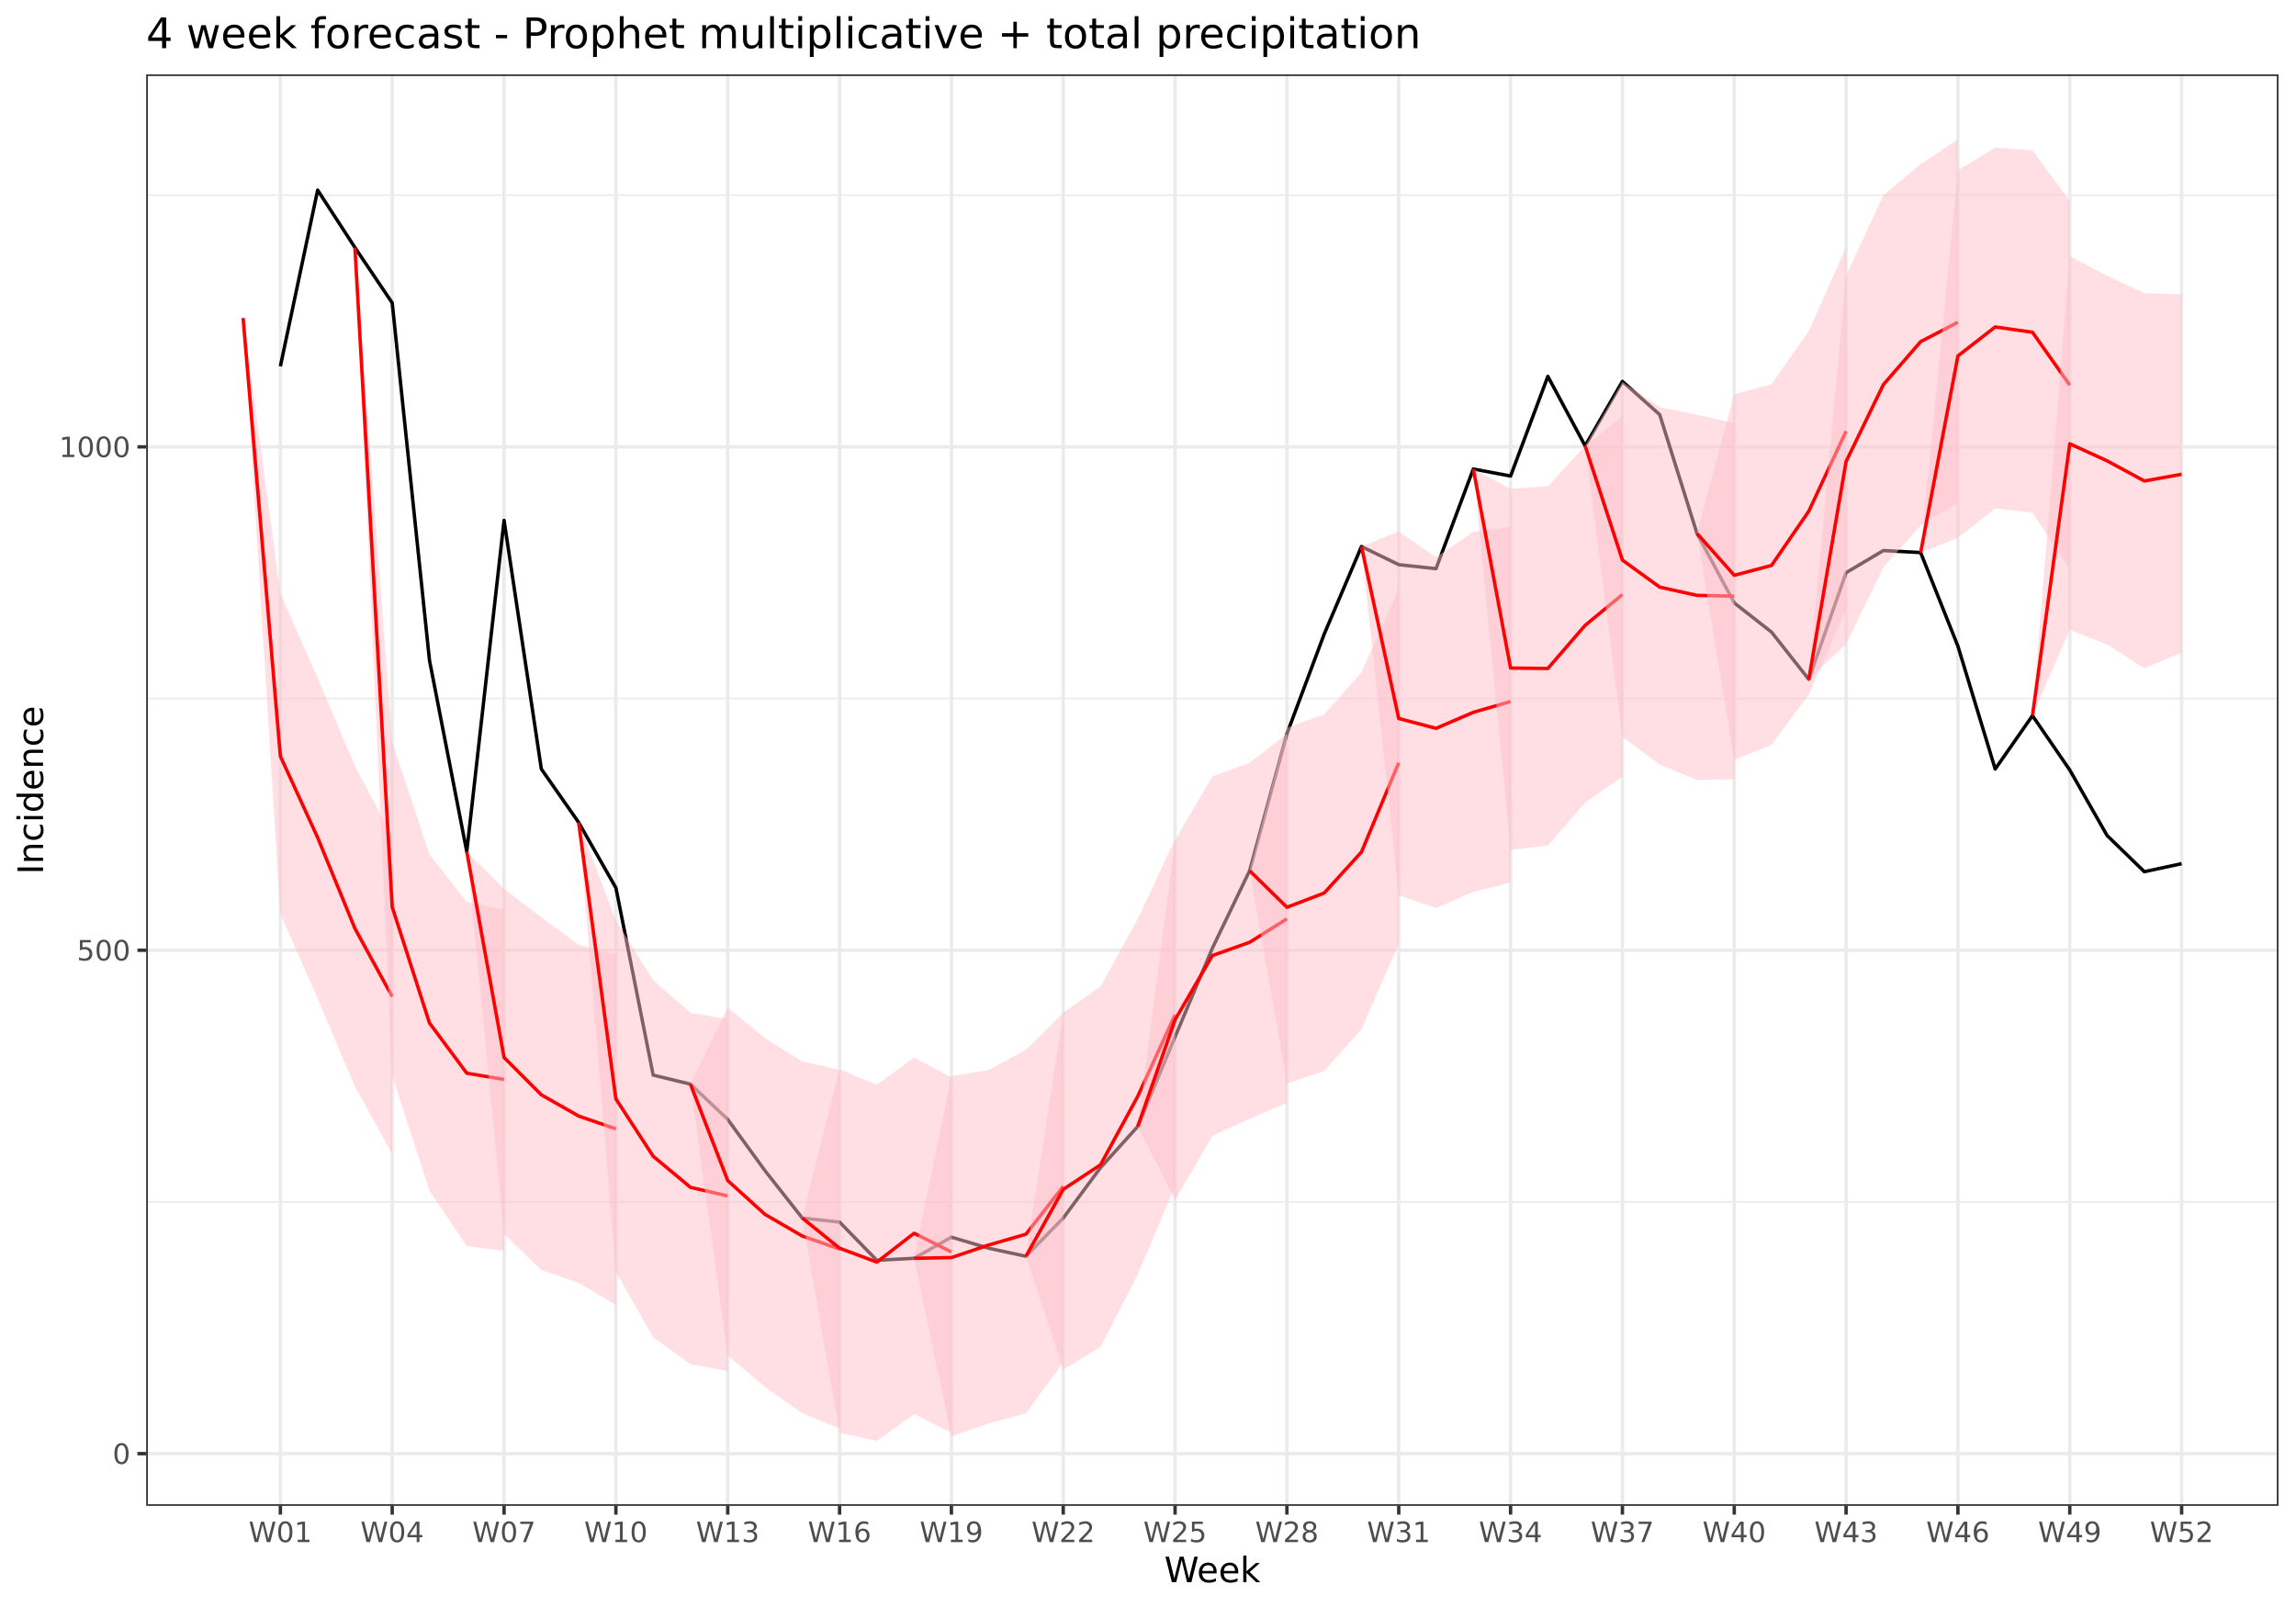
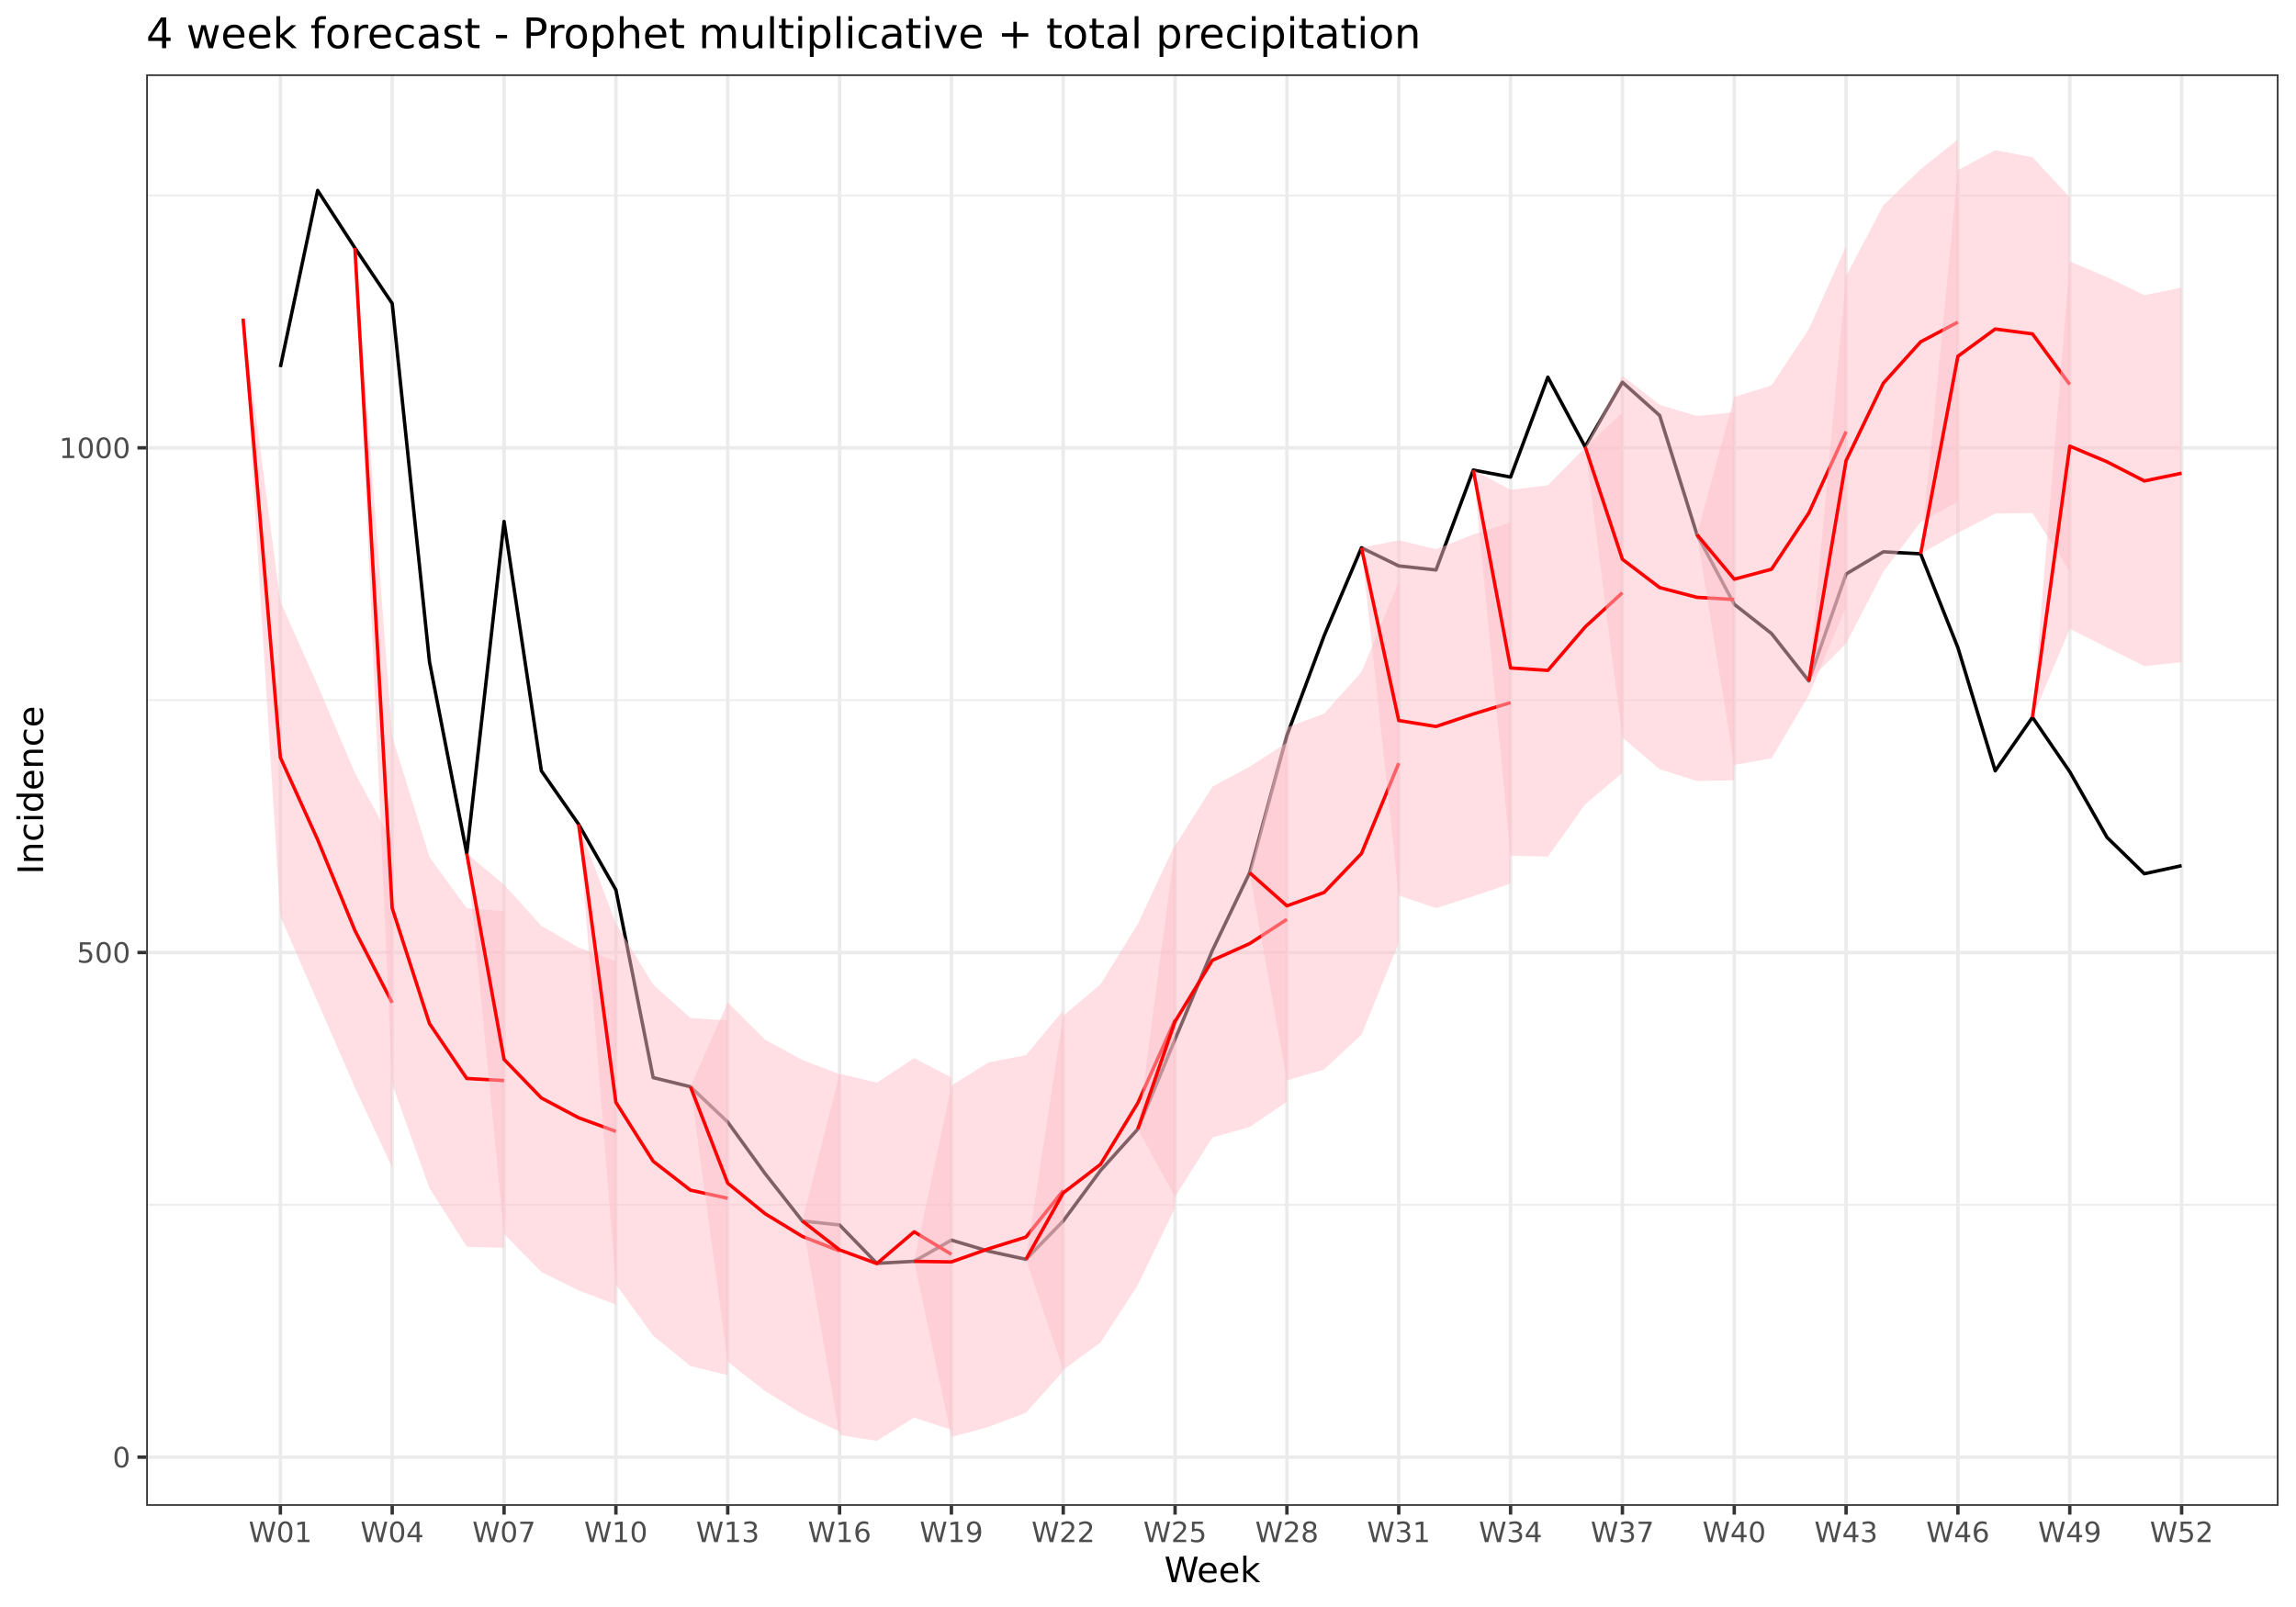
<svg xmlns="http://www.w3.org/2000/svg" class="svglite" width="720.00pt" height="504.00pt" viewBox="0 0 720.00 504.00">
  <defs>
    <style type="text/css">
    .svglite line, .svglite polyline, .svglite polygon, .svglite path, .svglite rect, .svglite circle {
      fill: none;
      stroke: #000000;
      stroke-linecap: round;
      stroke-linejoin: round;
      stroke-miterlimit: 10.00;
    }
    .svglite text {
      white-space: pre;
    }
  </style>
  </defs>
  <rect width="100%" height="100%" style="stroke: none; fill: #FFFFFF;" />
  <defs>
    <clipPath id="cpMC4wMHw3MjAuMDB8MC4wMHw1MDQuMDA=">
      <rect x="0.00" y="0.00" width="720.00" height="504.00" />
    </clipPath>
  </defs>
  <g clip-path="url(#cpMC4wMHw3MjAuMDB8MC4wMHw1MDQuMDA=)">
    <rect x="0.00" y="-0" width="720.00" height="504.00" style="stroke-width: 1.07; stroke: #FFFFFF; fill: #FFFFFF;" />
  </g>
  <defs>
    <clipPath id="cpNDUuODR8NzE0LjUyfDIzLjMyfDQ3Mi4yOQ==">
      <rect x="45.84" y="23.32" width="668.68" height="448.97" />
    </clipPath>
  </defs>
  <g clip-path="url(#cpNDUuODR8NzE0LjUyfDIzLjMyfDQ3Mi4yOQ==)">
    <rect x="45.84" y="23.32" width="668.68" height="448.97" style="stroke-width: 1.07; stroke: none; fill: #FFFFFF;" />
-     <polyline points="45.84,376.96 714.52,376.96 " style="stroke-width: 0.53; stroke: #EBEBEB; stroke-linecap: butt;" />
-     <polyline points="45.84,219.08 714.52,219.08 " style="stroke-width: 0.53; stroke: #EBEBEB; stroke-linecap: butt;" />
-     <polyline points="45.84,61.21 714.52,61.21 " style="stroke-width: 0.53; stroke: #EBEBEB; stroke-linecap: butt;" />
-     <polyline points="45.84,455.90 714.52,455.90 " style="stroke-width: 1.07; stroke: #EBEBEB; stroke-linecap: butt;" />
-     <polyline points="45.84,298.02 714.52,298.02 " style="stroke-width: 1.07; stroke: #EBEBEB; stroke-linecap: butt;" />
-     <polyline points="45.84,140.15 714.52,140.15 " style="stroke-width: 1.07; stroke: #EBEBEB; stroke-linecap: butt;" />
+     <polyline points="45.84,377.86 714.52,377.86 " style="stroke-width: 0.53; stroke: #EBEBEB; stroke-linecap: butt;" />
+     <polyline points="45.84,219.59 714.52,219.59 " style="stroke-width: 0.53; stroke: #EBEBEB; stroke-linecap: butt;" />
+     <polyline points="45.84,61.31 714.52,61.31 " style="stroke-width: 0.53; stroke: #EBEBEB; stroke-linecap: butt;" />
+     <polyline points="45.84,457.00 714.52,457.00 " style="stroke-width: 1.07; stroke: #EBEBEB; stroke-linecap: butt;" />
+     <polyline points="45.84,298.73 714.52,298.73 " style="stroke-width: 1.07; stroke: #EBEBEB; stroke-linecap: butt;" />
+     <polyline points="45.84,140.45 714.52,140.45 " style="stroke-width: 1.07; stroke: #EBEBEB; stroke-linecap: butt;" />
    <polyline points="87.92,472.29 87.92,23.32 " style="stroke-width: 1.07; stroke: #EBEBEB; stroke-linecap: butt;" />
    <polyline points="122.99,472.29 122.99,23.32 " style="stroke-width: 1.07; stroke: #EBEBEB; stroke-linecap: butt;" />
    <polyline points="158.07,472.29 158.07,23.32 " style="stroke-width: 1.07; stroke: #EBEBEB; stroke-linecap: butt;" />
    <polyline points="193.14,472.29 193.14,23.32 " style="stroke-width: 1.07; stroke: #EBEBEB; stroke-linecap: butt;" />
    <polyline points="228.21,472.29 228.21,23.32 " style="stroke-width: 1.07; stroke: #EBEBEB; stroke-linecap: butt;" />
    <polyline points="263.28,472.29 263.28,23.32 " style="stroke-width: 1.07; stroke: #EBEBEB; stroke-linecap: butt;" />
    <polyline points="298.35,472.29 298.35,23.32 " style="stroke-width: 1.07; stroke: #EBEBEB; stroke-linecap: butt;" />
    <polyline points="333.42,472.29 333.42,23.32 " style="stroke-width: 1.07; stroke: #EBEBEB; stroke-linecap: butt;" />
    <polyline points="368.49,472.29 368.49,23.32 " style="stroke-width: 1.07; stroke: #EBEBEB; stroke-linecap: butt;" />
    <polyline points="403.56,472.29 403.56,23.32 " style="stroke-width: 1.07; stroke: #EBEBEB; stroke-linecap: butt;" />
    <polyline points="438.63,472.29 438.63,23.32 " style="stroke-width: 1.07; stroke: #EBEBEB; stroke-linecap: butt;" />
    <polyline points="473.70,472.29 473.70,23.32 " style="stroke-width: 1.07; stroke: #EBEBEB; stroke-linecap: butt;" />
    <polyline points="508.77,472.29 508.77,23.32 " style="stroke-width: 1.07; stroke: #EBEBEB; stroke-linecap: butt;" />
    <polyline points="543.84,472.29 543.84,23.32 " style="stroke-width: 1.07; stroke: #EBEBEB; stroke-linecap: butt;" />
    <polyline points="578.91,472.29 578.91,23.32 " style="stroke-width: 1.07; stroke: #EBEBEB; stroke-linecap: butt;" />
    <polyline points="613.98,472.29 613.98,23.32 " style="stroke-width: 1.07; stroke: #EBEBEB; stroke-linecap: butt;" />
    <polyline points="649.06,472.29 649.06,23.32 " style="stroke-width: 1.07; stroke: #EBEBEB; stroke-linecap: butt;" />
    <polyline points="684.13,472.29 684.13,23.32 " style="stroke-width: 1.07; stroke: #EBEBEB; stroke-linecap: butt;" />
-     <polyline points="87.92,114.89 99.61,59.63 111.30,77.63 122.99,94.99 134.68,207.09 146.37,267.08 158.07,163.20 169.76,241.19 181.45,257.92 193.14,278.45 204.83,337.18 216.52,340.02 228.21,351.07 239.90,367.17 251.59,382.01 263.28,383.28 274.97,395.27 286.66,394.64 298.35,388.01 310.04,391.48 321.73,394.01 333.42,382.01 345.11,366.22 356.80,353.28 368.49,325.18 380.18,297.39 391.87,273.08 403.56,230.14 415.25,198.88 426.94,171.41 438.63,177.09 450.32,178.35 462.01,147.09 473.70,149.30 485.39,118.04 497.08,139.83 508.77,119.62 520.46,130.04 532.15,167.30 543.84,189.09 555.53,198.24 567.22,213.08 578.91,179.61 590.60,172.67 602.29,173.30 613.98,202.66 625.67,241.19 637.36,224.45 649.06,241.50 660.75,262.03 672.44,273.39 684.13,270.87 " style="stroke-width: 1.07; stroke-linecap: butt;" />
-     <polygon points="76.23,99.73 87.92,186.15 99.61,212.66 111.30,240.27 122.99,262.47 122.99,361.95 111.30,340.82 99.61,313.13 87.92,286.65 76.23,99.73 " style="stroke-width: 0.00; stroke: none; stroke-linecap: butt; fill: #FFC0CB; fill-opacity: 0.50;" />
-     <polyline points="76.23,99.73 87.92,186.15 99.61,212.66 111.30,240.27 122.99,262.47 " style="stroke-width: 1.07; stroke: none; stroke-linecap: butt;" />
-     <polyline points="122.99,361.95 111.30,340.82 99.61,313.13 87.92,286.65 76.23,99.73 " style="stroke-width: 1.07; stroke: none; stroke-linecap: butt;" />
-     <polyline points="76.23,99.73 87.92,237.17 99.61,262.69 111.30,291.20 122.99,312.57 " style="stroke-width: 1.07; stroke: #FF0000; stroke-linecap: butt;" />
-     <polygon points="111.30,77.63 122.99,232.75 134.68,268.01 146.37,282.94 158.07,285.22 158.07,392.27 146.37,390.82 134.68,373.44 122.99,337.37 111.30,77.63 " style="stroke-width: 0.00; stroke: none; stroke-linecap: butt; fill: #FFC0CB; fill-opacity: 0.50;" />
-     <polyline points="111.30,77.63 122.99,232.75 134.68,268.01 146.37,282.94 158.07,285.22 " style="stroke-width: 1.07; stroke: none; stroke-linecap: butt;" />
-     <polyline points="158.07,392.27 146.37,390.82 134.68,373.44 122.99,337.37 111.30,77.63 " style="stroke-width: 1.07; stroke: none; stroke-linecap: butt;" />
-     <polyline points="111.30,77.63 122.99,284.45 134.68,320.85 146.37,336.58 158.07,338.55 " style="stroke-width: 1.07; stroke: #FF0000; stroke-linecap: butt;" />
-     <polygon points="146.37,267.08 158.07,278.80 169.76,287.70 181.45,296.30 193.14,299.35 193.14,409.24 181.45,402.35 169.76,398.33 158.07,387.01 146.37,267.08 " style="stroke-width: 0.00; stroke: none; stroke-linecap: butt; fill: #FFC0CB; fill-opacity: 0.50;" />
-     <polyline points="146.37,267.08 158.07,278.80 169.76,287.70 181.45,296.30 193.14,299.35 " style="stroke-width: 1.07; stroke: none; stroke-linecap: butt;" />
-     <polyline points="193.14,409.24 181.45,402.35 169.76,398.33 158.07,387.01 146.37,267.08 " style="stroke-width: 1.07; stroke: none; stroke-linecap: butt;" />
-     <polyline points="146.37,267.08 158.07,331.66 169.76,343.37 181.45,350.02 193.14,354.05 " style="stroke-width: 1.07; stroke: #FF0000; stroke-linecap: butt;" />
-     <polygon points="181.45,257.92 193.14,288.65 204.83,307.44 216.52,317.65 228.21,319.63 228.21,429.99 216.52,427.84 204.83,419.41 193.14,398.96 181.45,257.92 " style="stroke-width: 0.00; stroke: none; stroke-linecap: butt; fill: #FFC0CB; fill-opacity: 0.50;" />
-     <polyline points="181.45,257.92 193.14,288.65 204.83,307.44 216.52,317.65 228.21,319.63 " style="stroke-width: 1.07; stroke: none; stroke-linecap: butt;" />
-     <polyline points="228.21,429.99 216.52,427.84 204.83,419.41 193.14,398.96 181.45,257.92 " style="stroke-width: 1.07; stroke: none; stroke-linecap: butt;" />
-     <polyline points="181.45,257.92 193.14,344.65 204.83,362.64 216.52,372.39 228.21,375.09 " style="stroke-width: 1.07; stroke: #FF0000; stroke-linecap: butt;" />
-     <polygon points="216.52,340.02 228.21,316.01 239.90,325.61 251.59,332.91 263.28,335.58 263.28,448.02 251.59,443.26 239.90,434.98 228.21,425.22 216.52,340.02 " style="stroke-width: 0.00; stroke: none; stroke-linecap: butt; fill: #FFC0CB; fill-opacity: 0.50;" />
-     <polyline points="216.52,340.02 228.21,316.01 239.90,325.61 251.59,332.91 263.28,335.58 " style="stroke-width: 1.07; stroke: none; stroke-linecap: butt;" />
-     <polyline points="263.28,448.02 251.59,443.26 239.90,434.98 228.21,425.22 216.52,340.02 " style="stroke-width: 1.07; stroke: none; stroke-linecap: butt;" />
-     <polyline points="216.52,340.02 228.21,370.27 239.90,380.87 251.59,387.66 263.28,391.72 " style="stroke-width: 1.07; stroke: #FF0000; stroke-linecap: butt;" />
-     <polygon points="251.59,382.01 263.28,335.32 274.97,340.21 286.66,331.66 298.35,337.94 298.35,449.41 286.66,443.48 274.97,451.89 263.28,449.42 251.59,382.01 " style="stroke-width: 0.00; stroke: none; stroke-linecap: butt; fill: #FFC0CB; fill-opacity: 0.50;" />
-     <polyline points="251.59,382.01 263.28,335.32 274.97,340.21 286.66,331.66 298.35,337.94 " style="stroke-width: 1.07; stroke: none; stroke-linecap: butt;" />
-     <polyline points="298.35,449.41 286.66,443.48 274.97,451.89 263.28,449.42 251.59,382.01 " style="stroke-width: 1.07; stroke: none; stroke-linecap: butt;" />
-     <polyline points="251.59,382.01 263.28,391.48 274.97,395.84 286.66,386.78 298.35,392.66 " style="stroke-width: 1.07; stroke: #FF0000; stroke-linecap: butt;" />
-     <polygon points="286.66,394.64 298.35,337.52 310.04,335.56 321.73,329.26 333.42,317.58 333.42,427.25 321.73,443.26 310.04,446.43 298.35,450.51 286.66,394.64 " style="stroke-width: 0.00; stroke: none; stroke-linecap: butt; fill: #FFC0CB; fill-opacity: 0.50;" />
-     <polyline points="286.66,394.64 298.35,337.52 310.04,335.56 321.73,329.26 333.42,317.58 " style="stroke-width: 1.07; stroke: none; stroke-linecap: butt;" />
-     <polyline points="333.42,427.25 321.73,443.26 310.04,446.43 298.35,450.51 286.66,394.64 " style="stroke-width: 1.07; stroke: none; stroke-linecap: butt;" />
-     <polyline points="286.66,394.64 298.35,394.41 310.04,390.47 321.73,387.08 333.42,372.06 " style="stroke-width: 1.07; stroke: #FF0000; stroke-linecap: butt;" />
-     <polygon points="321.73,394.01 333.42,317.57 345.11,309.43 356.80,288.19 368.49,263.18 368.49,372.00 356.80,399.70 345.11,422.44 333.42,429.58 321.73,394.01 " style="stroke-width: 0.00; stroke: none; stroke-linecap: butt; fill: #FFC0CB; fill-opacity: 0.50;" />
-     <polyline points="321.73,394.01 333.42,317.57 345.11,309.43 356.80,288.19 368.49,263.18 " style="stroke-width: 1.07; stroke: none; stroke-linecap: butt;" />
-     <polyline points="368.49,372.00 356.80,399.70 345.11,422.44 333.42,429.58 321.73,394.01 " style="stroke-width: 1.07; stroke: none; stroke-linecap: butt;" />
-     <polyline points="321.73,394.01 333.42,373.02 345.11,365.32 356.80,343.80 368.49,318.25 " style="stroke-width: 1.07; stroke: #FF0000; stroke-linecap: butt;" />
-     <polygon points="356.80,353.28 368.49,263.50 380.18,243.52 391.87,239.25 403.56,230.12 403.56,345.90 391.87,350.89 380.18,356.21 368.49,376.39 356.80,353.28 " style="stroke-width: 0.00; stroke: none; stroke-linecap: butt; fill: #FFC0CB; fill-opacity: 0.50;" />
-     <polyline points="356.80,353.28 368.49,263.50 380.18,243.52 391.87,239.25 403.56,230.12 " style="stroke-width: 1.07; stroke: none; stroke-linecap: butt;" />
-     <polyline points="403.56,345.90 391.87,350.89 380.18,356.21 368.49,376.39 356.80,353.28 " style="stroke-width: 1.07; stroke: none; stroke-linecap: butt;" />
-     <polyline points="356.80,353.28 368.49,319.82 380.18,299.69 391.87,295.53 403.56,288.17 " style="stroke-width: 1.07; stroke: #FF0000; stroke-linecap: butt;" />
-     <polygon points="391.87,273.08 403.56,228.24 415.25,224.07 426.94,210.88 438.63,184.61 438.63,296.03 426.94,322.80 415.25,335.89 403.56,339.84 391.87,273.08 " style="stroke-width: 0.00; stroke: none; stroke-linecap: butt; fill: #FFC0CB; fill-opacity: 0.50;" />
-     <polyline points="391.87,273.08 403.56,228.24 415.25,224.07 426.94,210.88 438.63,184.61 " style="stroke-width: 1.07; stroke: none; stroke-linecap: butt;" />
-     <polyline points="438.63,296.03 426.94,322.80 415.25,335.89 403.56,339.84 391.87,273.08 " style="stroke-width: 1.07; stroke: none; stroke-linecap: butt;" />
-     <polyline points="391.87,273.08 403.56,284.55 415.25,280.08 426.94,267.22 438.63,239.21 " style="stroke-width: 1.07; stroke: #FF0000; stroke-linecap: butt;" />
-     <polygon points="426.94,171.41 438.63,166.66 450.32,174.77 462.01,166.81 473.70,165.20 473.70,276.80 462.01,279.74 450.32,284.78 438.63,280.77 426.94,171.41 " style="stroke-width: 0.00; stroke: none; stroke-linecap: butt; fill: #FFC0CB; fill-opacity: 0.50;" />
-     <polyline points="426.94,171.41 438.63,166.66 450.32,174.77 462.01,166.81 473.70,165.20 " style="stroke-width: 1.07; stroke: none; stroke-linecap: butt;" />
-     <polyline points="473.70,276.80 462.01,279.74 450.32,284.78 438.63,280.77 426.94,171.41 " style="stroke-width: 1.07; stroke: none; stroke-linecap: butt;" />
-     <polyline points="426.94,171.41 438.63,225.35 450.32,228.43 462.01,223.41 473.70,220.01 " style="stroke-width: 1.07; stroke: #FF0000; stroke-linecap: butt;" />
-     <polygon points="462.01,147.09 473.70,153.32 485.39,152.49 497.08,139.86 508.77,130.58 508.77,243.55 497.08,251.75 485.39,265.16 473.70,266.56 462.01,147.09 " style="stroke-width: 0.00; stroke: none; stroke-linecap: butt; fill: #FFC0CB; fill-opacity: 0.50;" />
-     <polyline points="462.01,147.09 473.70,153.32 485.39,152.49 497.08,139.86 508.77,130.58 " style="stroke-width: 1.07; stroke: none; stroke-linecap: butt;" />
-     <polyline points="508.77,243.55 497.08,251.75 485.39,265.16 473.70,266.56 462.01,147.09 " style="stroke-width: 1.07; stroke: none; stroke-linecap: butt;" />
-     <polyline points="462.01,147.09 473.70,209.52 485.39,209.65 497.08,196.13 508.77,186.47 " style="stroke-width: 1.07; stroke: #FF0000; stroke-linecap: butt;" />
-     <polygon points="497.08,139.83 508.77,119.76 520.46,127.68 532.15,130.08 543.84,132.69 543.84,244.40 532.15,244.60 520.46,239.77 508.77,231.16 497.08,139.83 " style="stroke-width: 0.00; stroke: none; stroke-linecap: butt; fill: #FFC0CB; fill-opacity: 0.50;" />
-     <polyline points="497.08,139.83 508.77,119.76 520.46,127.68 532.15,130.08 543.84,132.69 " style="stroke-width: 1.07; stroke: none; stroke-linecap: butt;" />
-     <polyline points="543.84,244.40 532.15,244.60 520.46,239.77 508.77,231.16 497.08,139.83 " style="stroke-width: 1.07; stroke: none; stroke-linecap: butt;" />
-     <polyline points="497.08,139.83 508.77,175.67 520.46,184.14 532.15,186.73 543.84,186.97 " style="stroke-width: 1.07; stroke: #FF0000; stroke-linecap: butt;" />
-     <polygon points="532.15,167.30 543.84,123.62 555.53,120.49 567.22,103.83 578.91,77.52 578.91,191.15 567.22,217.84 555.53,233.56 543.84,238.33 532.15,167.30 " style="stroke-width: 0.00; stroke: none; stroke-linecap: butt; fill: #FFC0CB; fill-opacity: 0.50;" />
-     <polyline points="532.15,167.30 543.84,123.62 555.53,120.49 567.22,103.83 578.91,77.52 " style="stroke-width: 1.07; stroke: none; stroke-linecap: butt;" />
-     <polyline points="578.91,191.15 567.22,217.84 555.53,233.56 543.84,238.33 532.15,167.30 " style="stroke-width: 1.07; stroke: none; stroke-linecap: butt;" />
-     <polyline points="532.15,167.30 543.84,180.43 555.53,177.34 567.22,160.32 578.91,135.23 " style="stroke-width: 1.07; stroke: #FF0000; stroke-linecap: butt;" />
-     <polygon points="567.22,213.08 578.91,86.36 590.60,61.25 602.29,51.44 613.98,43.73 613.98,157.60 602.29,164.85 590.60,177.95 578.91,201.93 567.22,213.08 " style="stroke-width: 0.00; stroke: none; stroke-linecap: butt; fill: #FFC0CB; fill-opacity: 0.50;" />
-     <polyline points="567.22,213.08 578.91,86.36 590.60,61.25 602.29,51.44 613.98,43.73 " style="stroke-width: 1.07; stroke: none; stroke-linecap: butt;" />
-     <polyline points="613.98,157.60 602.29,164.85 590.60,177.95 578.91,201.93 567.22,213.08 " style="stroke-width: 1.07; stroke: none; stroke-linecap: butt;" />
-     <polyline points="567.22,213.08 578.91,144.75 590.60,120.63 602.29,107.15 613.98,101.06 " style="stroke-width: 1.07; stroke: #FF0000; stroke-linecap: butt;" />
-     <polygon points="602.29,173.30 613.98,53.37 625.67,46.29 637.36,47.17 649.06,63.04 649.06,178.62 637.36,160.77 625.67,159.44 613.98,168.69 602.29,173.30 " style="stroke-width: 0.00; stroke: none; stroke-linecap: butt; fill: #FFC0CB; fill-opacity: 0.50;" />
-     <polyline points="602.29,173.30 613.98,53.37 625.67,46.29 637.36,47.17 649.06,63.04 " style="stroke-width: 1.07; stroke: none; stroke-linecap: butt;" />
-     <polyline points="649.06,178.62 637.36,160.77 625.67,159.44 613.98,168.69 602.29,173.30 " style="stroke-width: 1.07; stroke: none; stroke-linecap: butt;" />
-     <polyline points="602.29,173.30 613.98,111.63 625.67,102.54 637.36,104.21 649.06,120.80 " style="stroke-width: 1.07; stroke: #FF0000; stroke-linecap: butt;" />
-     <polygon points="637.36,224.45 649.06,80.32 660.75,86.51 672.44,91.92 684.13,92.30 684.13,204.70 672.44,209.60 660.75,202.11 649.06,197.49 637.36,224.45 " style="stroke-width: 0.00; stroke: none; stroke-linecap: butt; fill: #FFC0CB; fill-opacity: 0.50;" />
-     <polyline points="637.36,224.45 649.06,80.32 660.75,86.51 672.44,91.92 684.13,92.30 " style="stroke-width: 1.07; stroke: none; stroke-linecap: butt;" />
-     <polyline points="684.13,204.70 672.44,209.60 660.75,202.11 649.06,197.49 637.36,224.45 " style="stroke-width: 1.07; stroke: none; stroke-linecap: butt;" />
-     <polyline points="637.36,224.45 649.06,139.19 660.75,144.53 672.44,150.85 684.13,148.74 " style="stroke-width: 1.07; stroke: #FF0000; stroke-linecap: butt;" />
+     <polyline points="87.92,115.13 99.61,59.73 111.30,77.77 122.99,95.18 134.68,207.56 146.37,267.70 158.07,163.56 169.76,241.75 181.45,258.52 193.14,279.10 204.83,337.98 216.52,340.83 228.21,351.91 239.90,368.05 251.59,382.93 263.28,384.19 274.97,396.22 286.66,395.59 298.35,388.94 310.04,392.42 321.73,394.96 333.42,382.93 345.11,367.10 356.80,354.12 368.49,325.95 380.18,298.09 391.87,273.72 403.56,230.67 415.25,199.33 426.94,171.79 438.63,177.49 450.32,178.75 462.01,147.42 473.70,149.63 485.39,118.29 497.08,140.13 508.77,119.88 520.46,130.32 532.15,167.67 543.84,189.52 555.53,198.70 567.22,213.57 578.91,180.02 590.60,173.06 602.29,173.69 613.98,203.13 625.67,241.75 637.36,224.97 649.06,242.06 660.75,262.64 672.44,274.03 684.13,271.50 " style="stroke-width: 1.07; stroke-linecap: butt;" />
+     <polygon points="76.23,99.93 87.92,188.65 99.61,214.93 111.30,242.44 122.99,263.97 122.99,366.19 111.30,341.10 99.61,314.25 87.92,287.46 76.23,99.93 " style="stroke-width: 0.00; stroke: none; stroke-linecap: butt; fill: #FFC0CB; fill-opacity: 0.50;" />
+     <polyline points="76.23,99.93 87.92,188.65 99.61,214.93 111.30,242.44 122.99,263.97 " style="stroke-width: 1.07; stroke: none; stroke-linecap: butt;" />
+     <polyline points="122.99,366.19 111.30,341.10 99.61,314.25 87.92,287.46 76.23,99.93 " style="stroke-width: 1.07; stroke: none; stroke-linecap: butt;" />
+     <polyline points="76.23,99.93 87.92,237.58 99.61,263.34 111.30,291.84 122.99,314.51 " style="stroke-width: 1.07; stroke: #FF0000; stroke-linecap: butt;" />
+     <polygon points="111.30,77.77 122.99,230.99 134.68,268.81 146.37,284.84 158.07,285.79 158.07,391.35 146.37,391.03 134.68,372.65 122.99,340.01 111.30,77.77 " style="stroke-width: 0.00; stroke: none; stroke-linecap: butt; fill: #FFC0CB; fill-opacity: 0.50;" />
+     <polyline points="111.30,77.77 122.99,230.99 134.68,268.81 146.37,284.84 158.07,285.79 " style="stroke-width: 1.07; stroke: none; stroke-linecap: butt;" />
+     <polyline points="158.07,391.35 146.37,391.03 134.68,372.65 122.99,340.01 111.30,77.77 " style="stroke-width: 1.07; stroke: none; stroke-linecap: butt;" />
+     <polyline points="111.30,77.77 122.99,284.82 134.68,321.03 146.37,338.24 158.07,338.90 " style="stroke-width: 1.07; stroke: #FF0000; stroke-linecap: butt;" />
+     <polygon points="146.37,267.70 158.07,277.47 169.76,290.35 181.45,297.18 193.14,301.47 193.14,409.14 181.45,404.72 169.76,398.95 158.07,387.02 146.37,267.70 " style="stroke-width: 0.00; stroke: none; stroke-linecap: butt; fill: #FFC0CB; fill-opacity: 0.50;" />
+     <polyline points="146.37,267.70 158.07,277.47 169.76,290.35 181.45,297.18 193.14,301.47 " style="stroke-width: 1.07; stroke: none; stroke-linecap: butt;" />
+     <polyline points="193.14,409.14 181.45,404.72 169.76,398.95 158.07,387.02 146.37,267.70 " style="stroke-width: 1.07; stroke: none; stroke-linecap: butt;" />
+     <polyline points="146.37,267.70 158.07,332.26 169.76,344.35 181.45,350.56 193.14,354.85 " style="stroke-width: 1.07; stroke: #FF0000; stroke-linecap: butt;" />
+     <polygon points="181.45,258.52 193.14,289.67 204.83,308.81 216.52,319.27 228.21,320.05 228.21,431.31 216.52,428.43 204.83,418.90 193.14,402.84 181.45,258.52 " style="stroke-width: 0.00; stroke: none; stroke-linecap: butt; fill: #FFC0CB; fill-opacity: 0.50;" />
+     <polyline points="181.45,258.52 193.14,289.67 204.83,308.81 216.52,319.27 228.21,320.05 " style="stroke-width: 1.07; stroke: none; stroke-linecap: butt;" />
+     <polyline points="228.21,431.31 216.52,428.43 204.83,418.90 193.14,402.84 181.45,258.52 " style="stroke-width: 1.07; stroke: none; stroke-linecap: butt;" />
+     <polyline points="181.45,258.52 193.14,345.73 204.83,364.21 216.52,373.27 228.21,375.82 " style="stroke-width: 1.07; stroke: #FF0000; stroke-linecap: butt;" />
+     <polygon points="216.52,340.83 228.21,314.38 239.90,326.06 251.59,332.43 263.28,336.88 263.28,449.00 251.59,443.48 239.90,436.25 228.21,427.10 216.52,340.83 " style="stroke-width: 0.00; stroke: none; stroke-linecap: butt; fill: #FFC0CB; fill-opacity: 0.50;" />
+     <polyline points="216.52,340.83 228.21,314.38 239.90,326.06 251.59,332.43 263.28,336.88 " style="stroke-width: 1.07; stroke: none; stroke-linecap: butt;" />
+     <polyline points="263.28,449.00 251.59,443.48 239.90,436.25 228.21,427.10 216.52,340.83 " style="stroke-width: 1.07; stroke: none; stroke-linecap: butt;" />
+     <polyline points="216.52,340.83 228.21,371.08 239.90,380.64 251.59,387.77 263.28,392.36 " style="stroke-width: 1.07; stroke: #FF0000; stroke-linecap: butt;" />
+     <polygon points="251.59,382.93 263.28,336.75 274.97,339.57 286.66,331.85 298.35,337.94 298.35,448.45 286.66,444.61 274.97,451.89 263.28,450.07 251.59,382.93 " style="stroke-width: 0.00; stroke: none; stroke-linecap: butt; fill: #FFC0CB; fill-opacity: 0.50;" />
+     <polyline points="251.59,382.93 263.28,336.75 274.97,339.57 286.66,331.85 298.35,337.94 " style="stroke-width: 1.07; stroke: none; stroke-linecap: butt;" />
+     <polyline points="298.35,448.45 286.66,444.61 274.97,451.89 263.28,450.07 251.59,382.93 " style="stroke-width: 1.07; stroke: none; stroke-linecap: butt;" />
+     <polyline points="251.59,382.93 263.28,392.00 274.97,396.29 286.66,386.33 298.35,393.39 " style="stroke-width: 1.07; stroke: #FF0000; stroke-linecap: butt;" />
+     <polygon points="286.66,395.59 298.35,340.49 310.04,333.18 321.73,330.94 333.42,316.86 333.42,430.02 321.73,443.08 310.04,447.51 298.35,450.68 286.66,395.59 " style="stroke-width: 0.00; stroke: none; stroke-linecap: butt; fill: #FFC0CB; fill-opacity: 0.50;" />
+     <polyline points="286.66,395.59 298.35,340.49 310.04,333.18 321.73,330.94 333.42,316.86 " style="stroke-width: 1.07; stroke: none; stroke-linecap: butt;" />
+     <polyline points="333.42,430.02 321.73,443.08 310.04,447.51 298.35,450.68 286.66,395.59 " style="stroke-width: 1.07; stroke: none; stroke-linecap: butt;" />
+     <polyline points="286.66,395.59 298.35,395.77 310.04,391.63 321.73,387.98 333.42,373.35 " style="stroke-width: 1.07; stroke: #FF0000; stroke-linecap: butt;" />
+     <polygon points="321.73,394.96 333.42,318.57 345.11,308.69 356.80,289.77 368.49,264.82 368.49,378.75 356.80,403.01 345.11,421.02 333.42,429.63 321.73,394.96 " style="stroke-width: 0.00; stroke: none; stroke-linecap: butt; fill: #FFC0CB; fill-opacity: 0.50;" />
+     <polyline points="321.73,394.96 333.42,318.57 345.11,308.69 356.80,289.77 368.49,264.82 " style="stroke-width: 1.07; stroke: none; stroke-linecap: butt;" />
+     <polyline points="368.49,378.75 356.80,403.01 345.11,421.02 333.42,429.63 321.73,394.96 " style="stroke-width: 1.07; stroke: none; stroke-linecap: butt;" />
+     <polyline points="321.73,394.96 333.42,374.12 345.11,365.17 356.80,345.94 368.49,319.83 " style="stroke-width: 1.07; stroke: #FF0000; stroke-linecap: butt;" />
+     <polygon points="356.80,354.12 368.49,265.29 380.18,246.74 391.87,240.44 403.56,232.91 403.56,345.52 391.87,353.46 380.18,356.75 368.49,375.35 356.80,354.12 " style="stroke-width: 0.00; stroke: none; stroke-linecap: butt; fill: #FFC0CB; fill-opacity: 0.50;" />
+     <polyline points="356.80,354.12 368.49,265.29 380.18,246.74 391.87,240.44 403.56,232.91 " style="stroke-width: 1.07; stroke: none; stroke-linecap: butt;" />
+     <polyline points="403.56,345.52 391.87,353.46 380.18,356.75 368.49,375.35 356.80,354.12 " style="stroke-width: 1.07; stroke: none; stroke-linecap: butt;" />
+     <polyline points="356.80,354.12 368.49,320.36 380.18,301.18 391.87,295.94 403.56,288.33 " style="stroke-width: 1.07; stroke: #FF0000; stroke-linecap: butt;" />
+     <polygon points="391.87,273.72 403.56,228.13 415.25,223.81 426.94,210.73 438.63,182.52 438.63,295.76 426.94,324.53 415.25,335.38 403.56,338.87 391.87,273.72 " style="stroke-width: 0.00; stroke: none; stroke-linecap: butt; fill: #FFC0CB; fill-opacity: 0.50;" />
+     <polyline points="391.87,273.72 403.56,228.13 415.25,223.81 426.94,210.73 438.63,182.52 " style="stroke-width: 1.07; stroke: none; stroke-linecap: butt;" />
+     <polyline points="438.63,295.76 426.94,324.53 415.25,335.38 403.56,338.87 391.87,273.72 " style="stroke-width: 1.07; stroke: none; stroke-linecap: butt;" />
+     <polyline points="391.87,273.72 403.56,284.10 415.25,279.88 426.94,267.69 438.63,239.36 " style="stroke-width: 1.07; stroke: #FF0000; stroke-linecap: butt;" />
+     <polygon points="426.94,171.79 438.63,169.45 450.32,172.25 462.01,167.60 473.70,163.84 473.70,277.12 462.01,281.09 450.32,284.80 438.63,280.85 426.94,171.79 " style="stroke-width: 0.00; stroke: none; stroke-linecap: butt; fill: #FFC0CB; fill-opacity: 0.50;" />
+     <polyline points="426.94,171.79 438.63,169.45 450.32,172.25 462.01,167.60 473.70,163.84 " style="stroke-width: 1.07; stroke: none; stroke-linecap: butt;" />
+     <polyline points="473.70,277.12 462.01,281.09 450.32,284.80 438.63,280.85 426.94,171.79 " style="stroke-width: 1.07; stroke: none; stroke-linecap: butt;" />
+     <polyline points="426.94,171.79 438.63,225.98 450.32,227.85 462.01,223.93 473.70,220.35 " style="stroke-width: 1.07; stroke: #FF0000; stroke-linecap: butt;" />
+     <polygon points="462.01,147.42 473.70,153.62 485.39,152.21 497.08,140.35 508.77,129.36 508.77,242.40 497.08,252.26 485.39,268.67 473.70,268.36 462.01,147.42 " style="stroke-width: 0.00; stroke: none; stroke-linecap: butt; fill: #FFC0CB; fill-opacity: 0.50;" />
+     <polyline points="462.01,147.42 473.70,153.62 485.39,152.21 497.08,140.35 508.77,129.36 " style="stroke-width: 1.07; stroke: none; stroke-linecap: butt;" />
+     <polyline points="508.77,242.40 497.08,252.26 485.39,268.67 473.70,268.36 462.01,147.42 " style="stroke-width: 1.07; stroke: none; stroke-linecap: butt;" />
+     <polyline points="462.01,147.42 473.70,209.49 485.39,210.25 497.08,196.64 508.77,185.88 " style="stroke-width: 1.07; stroke: #FF0000; stroke-linecap: butt;" />
+     <polygon points="497.08,140.13 508.77,117.88 520.46,126.97 532.15,130.48 543.84,129.33 543.84,244.71 532.15,244.93 520.46,241.28 508.77,231.31 497.08,140.13 " style="stroke-width: 0.00; stroke: none; stroke-linecap: butt; fill: #FFC0CB; fill-opacity: 0.50;" />
+     <polyline points="497.08,140.13 508.77,117.88 520.46,126.97 532.15,130.48 543.84,129.33 " style="stroke-width: 1.07; stroke: none; stroke-linecap: butt;" />
+     <polyline points="543.84,244.71 532.15,244.93 520.46,241.28 508.77,231.31 497.08,140.13 " style="stroke-width: 1.07; stroke: none; stroke-linecap: butt;" />
+     <polyline points="497.08,140.13 508.77,175.41 520.46,184.29 532.15,187.35 543.84,188.03 " style="stroke-width: 1.07; stroke: #FF0000; stroke-linecap: butt;" />
+     <polygon points="532.15,167.67 543.84,124.51 555.53,120.85 567.22,103.23 578.91,77.18 578.91,190.26 567.22,218.09 555.53,237.83 543.84,239.91 532.15,167.67 " style="stroke-width: 0.00; stroke: none; stroke-linecap: butt; fill: #FFC0CB; fill-opacity: 0.50;" />
+     <polyline points="532.15,167.67 543.84,124.51 555.53,120.85 567.22,103.23 578.91,77.18 " style="stroke-width: 1.07; stroke: none; stroke-linecap: butt;" />
+     <polyline points="578.91,190.26 567.22,218.09 555.53,237.83 543.84,239.91 532.15,167.67 " style="stroke-width: 1.07; stroke: none; stroke-linecap: butt;" />
+     <polyline points="532.15,167.67 543.84,181.65 555.53,178.52 567.22,160.89 578.91,135.36 " style="stroke-width: 1.07; stroke: #FF0000; stroke-linecap: butt;" />
+     <polygon points="567.22,213.57 578.91,86.57 590.60,64.35 602.29,53.07 613.98,43.73 613.98,157.31 602.29,163.76 590.60,179.29 578.91,201.82 567.22,213.57 " style="stroke-width: 0.00; stroke: none; stroke-linecap: butt; fill: #FFC0CB; fill-opacity: 0.50;" />
+     <polyline points="567.22,213.57 578.91,86.57 590.60,64.35 602.29,53.07 613.98,43.73 " style="stroke-width: 1.07; stroke: none; stroke-linecap: butt;" />
+     <polyline points="613.98,157.31 602.29,163.76 590.60,179.29 578.91,201.82 567.22,213.57 " style="stroke-width: 1.07; stroke: none; stroke-linecap: butt;" />
+     <polyline points="567.22,213.57 578.91,144.48 590.60,120.16 602.29,107.21 613.98,101.03 " style="stroke-width: 1.07; stroke: #FF0000; stroke-linecap: butt;" />
+     <polygon points="602.29,173.69 613.98,53.36 625.67,47.11 637.36,49.31 649.06,61.86 649.06,179.22 637.36,160.92 625.67,161.06 613.98,167.12 602.29,173.69 " style="stroke-width: 0.00; stroke: none; stroke-linecap: butt; fill: #FFC0CB; fill-opacity: 0.50;" />
+     <polyline points="602.29,173.69 613.98,53.36 625.67,47.11 637.36,49.31 649.06,61.86 " style="stroke-width: 1.07; stroke: none; stroke-linecap: butt;" />
+     <polyline points="649.06,179.22 637.36,160.92 625.67,161.06 613.98,167.12 602.29,173.69 " style="stroke-width: 1.07; stroke: none; stroke-linecap: butt;" />
+     <polyline points="602.29,173.69 613.98,111.73 625.67,103.19 637.36,104.72 649.06,120.60 " style="stroke-width: 1.07; stroke: #FF0000; stroke-linecap: butt;" />
+     <polygon points="637.36,224.97 649.06,81.98 660.75,86.93 672.44,92.58 684.13,90.18 684.13,207.69 672.44,208.91 660.75,203.10 649.06,197.20 637.36,224.97 " style="stroke-width: 0.00; stroke: none; stroke-linecap: butt; fill: #FFC0CB; fill-opacity: 0.50;" />
+     <polyline points="637.36,224.97 649.06,81.98 660.75,86.93 672.44,92.58 684.13,90.18 " style="stroke-width: 1.07; stroke: none; stroke-linecap: butt;" />
+     <polyline points="684.13,207.69 672.44,208.91 660.75,203.10 649.06,197.20 637.36,224.97 " style="stroke-width: 1.07; stroke: none; stroke-linecap: butt;" />
+     <polyline points="637.36,224.97 649.06,139.92 660.75,144.84 672.44,150.84 684.13,148.41 " style="stroke-width: 1.07; stroke: #FF0000; stroke-linecap: butt;" />
    <rect x="45.84" y="23.32" width="668.68" height="448.97" style="stroke-width: 1.07; stroke: #333333;" />
  </g>
  <g clip-path="url(#cpMC4wMHw3MjAuMDB8MC4wMHw1MDQuMDA=)">
-     <text x="40.91" y="459.11" text-anchor="end" style="font-size: 8.80px;fill: #4D4D4D; font-family: &quot;DejaVu Sans&quot;;" textLength="5.59px" lengthAdjust="spacingAndGlyphs">0</text>
-     <text x="40.91" y="301.23" text-anchor="end" style="font-size: 8.80px;fill: #4D4D4D; font-family: &quot;DejaVu Sans&quot;;" textLength="16.78px" lengthAdjust="spacingAndGlyphs">500</text>
-     <text x="40.91" y="143.35" text-anchor="end" style="font-size: 8.80px;fill: #4D4D4D; font-family: &quot;DejaVu Sans&quot;;" textLength="22.38px" lengthAdjust="spacingAndGlyphs">1000</text>
-     <polyline points="43.10,455.90 45.84,455.90 " style="stroke-width: 1.07; stroke: #333333; stroke-linecap: butt;" />
-     <polyline points="43.10,298.02 45.84,298.02 " style="stroke-width: 1.07; stroke: #333333; stroke-linecap: butt;" />
-     <polyline points="43.10,140.15 45.84,140.15 " style="stroke-width: 1.07; stroke: #333333; stroke-linecap: butt;" />
+     <text x="40.91" y="460.21" text-anchor="end" style="font-size: 8.80px;fill: #4D4D4D; font-family: &quot;DejaVu Sans&quot;;" textLength="5.59px" lengthAdjust="spacingAndGlyphs">0</text>
+     <text x="40.91" y="301.93" text-anchor="end" style="font-size: 8.80px;fill: #4D4D4D; font-family: &quot;DejaVu Sans&quot;;" textLength="16.78px" lengthAdjust="spacingAndGlyphs">500</text>
+     <text x="40.91" y="143.66" text-anchor="end" style="font-size: 8.80px;fill: #4D4D4D; font-family: &quot;DejaVu Sans&quot;;" textLength="22.38px" lengthAdjust="spacingAndGlyphs">1000</text>
+     <polyline points="43.10,457.00 45.84,457.00 " style="stroke-width: 1.07; stroke: #333333; stroke-linecap: butt;" />
+     <polyline points="43.10,298.73 45.84,298.73 " style="stroke-width: 1.07; stroke: #333333; stroke-linecap: butt;" />
+     <polyline points="43.10,140.45 45.84,140.45 " style="stroke-width: 1.07; stroke: #333333; stroke-linecap: butt;" />
    <polyline points="87.92,475.03 87.92,472.29 " style="stroke-width: 1.07; stroke: #333333; stroke-linecap: butt;" />
    <polyline points="122.99,475.03 122.99,472.29 " style="stroke-width: 1.07; stroke: #333333; stroke-linecap: butt;" />
    <polyline points="158.07,475.03 158.07,472.29 " style="stroke-width: 1.07; stroke: #333333; stroke-linecap: butt;" />
    <polyline points="193.14,475.03 193.14,472.29 " style="stroke-width: 1.07; stroke: #333333; stroke-linecap: butt;" />
    <polyline points="228.21,475.03 228.21,472.29 " style="stroke-width: 1.07; stroke: #333333; stroke-linecap: butt;" />
    <polyline points="263.28,475.03 263.28,472.29 " style="stroke-width: 1.07; stroke: #333333; stroke-linecap: butt;" />
    <polyline points="298.35,475.03 298.35,472.29 " style="stroke-width: 1.07; stroke: #333333; stroke-linecap: butt;" />
    <polyline points="333.42,475.03 333.42,472.29 " style="stroke-width: 1.07; stroke: #333333; stroke-linecap: butt;" />
    <polyline points="368.49,475.03 368.49,472.29 " style="stroke-width: 1.07; stroke: #333333; stroke-linecap: butt;" />
    <polyline points="403.56,475.03 403.56,472.29 " style="stroke-width: 1.07; stroke: #333333; stroke-linecap: butt;" />
    <polyline points="438.63,475.03 438.63,472.29 " style="stroke-width: 1.07; stroke: #333333; stroke-linecap: butt;" />
    <polyline points="473.70,475.03 473.70,472.29 " style="stroke-width: 1.07; stroke: #333333; stroke-linecap: butt;" />
    <polyline points="508.77,475.03 508.77,472.29 " style="stroke-width: 1.07; stroke: #333333; stroke-linecap: butt;" />
    <polyline points="543.84,475.03 543.84,472.29 " style="stroke-width: 1.07; stroke: #333333; stroke-linecap: butt;" />
    <polyline points="578.91,475.03 578.91,472.29 " style="stroke-width: 1.07; stroke: #333333; stroke-linecap: butt;" />
    <polyline points="613.98,475.03 613.98,472.29 " style="stroke-width: 1.07; stroke: #333333; stroke-linecap: butt;" />
    <polyline points="649.06,475.03 649.06,472.29 " style="stroke-width: 1.07; stroke: #333333; stroke-linecap: butt;" />
    <polyline points="684.13,475.03 684.13,472.29 " style="stroke-width: 1.07; stroke: #333333; stroke-linecap: butt;" />
    <text x="87.92" y="483.64" text-anchor="middle" style="font-size: 8.80px;fill: #4D4D4D; font-family: &quot;DejaVu Sans&quot;;" textLength="19.89px" lengthAdjust="spacingAndGlyphs">W01</text>
    <text x="122.99" y="483.64" text-anchor="middle" style="font-size: 8.80px;fill: #4D4D4D; font-family: &quot;DejaVu Sans&quot;;" textLength="19.89px" lengthAdjust="spacingAndGlyphs">W04</text>
    <text x="158.07" y="483.64" text-anchor="middle" style="font-size: 8.80px;fill: #4D4D4D; font-family: &quot;DejaVu Sans&quot;;" textLength="19.89px" lengthAdjust="spacingAndGlyphs">W07</text>
    <text x="193.14" y="483.64" text-anchor="middle" style="font-size: 8.80px;fill: #4D4D4D; font-family: &quot;DejaVu Sans&quot;;" textLength="19.89px" lengthAdjust="spacingAndGlyphs">W10</text>
    <text x="228.21" y="483.64" text-anchor="middle" style="font-size: 8.80px;fill: #4D4D4D; font-family: &quot;DejaVu Sans&quot;;" textLength="19.89px" lengthAdjust="spacingAndGlyphs">W13</text>
    <text x="263.28" y="483.64" text-anchor="middle" style="font-size: 8.80px;fill: #4D4D4D; font-family: &quot;DejaVu Sans&quot;;" textLength="19.89px" lengthAdjust="spacingAndGlyphs">W16</text>
    <text x="298.35" y="483.64" text-anchor="middle" style="font-size: 8.80px;fill: #4D4D4D; font-family: &quot;DejaVu Sans&quot;;" textLength="19.89px" lengthAdjust="spacingAndGlyphs">W19</text>
    <text x="333.42" y="483.64" text-anchor="middle" style="font-size: 8.80px;fill: #4D4D4D; font-family: &quot;DejaVu Sans&quot;;" textLength="19.89px" lengthAdjust="spacingAndGlyphs">W22</text>
    <text x="368.49" y="483.64" text-anchor="middle" style="font-size: 8.80px;fill: #4D4D4D; font-family: &quot;DejaVu Sans&quot;;" textLength="19.89px" lengthAdjust="spacingAndGlyphs">W25</text>
    <text x="403.56" y="483.64" text-anchor="middle" style="font-size: 8.80px;fill: #4D4D4D; font-family: &quot;DejaVu Sans&quot;;" textLength="19.89px" lengthAdjust="spacingAndGlyphs">W28</text>
    <text x="438.63" y="483.64" text-anchor="middle" style="font-size: 8.80px;fill: #4D4D4D; font-family: &quot;DejaVu Sans&quot;;" textLength="19.89px" lengthAdjust="spacingAndGlyphs">W31</text>
    <text x="473.70" y="483.64" text-anchor="middle" style="font-size: 8.80px;fill: #4D4D4D; font-family: &quot;DejaVu Sans&quot;;" textLength="19.89px" lengthAdjust="spacingAndGlyphs">W34</text>
    <text x="508.77" y="483.64" text-anchor="middle" style="font-size: 8.80px;fill: #4D4D4D; font-family: &quot;DejaVu Sans&quot;;" textLength="19.89px" lengthAdjust="spacingAndGlyphs">W37</text>
    <text x="543.84" y="483.64" text-anchor="middle" style="font-size: 8.80px;fill: #4D4D4D; font-family: &quot;DejaVu Sans&quot;;" textLength="19.89px" lengthAdjust="spacingAndGlyphs">W40</text>
    <text x="578.91" y="483.64" text-anchor="middle" style="font-size: 8.80px;fill: #4D4D4D; font-family: &quot;DejaVu Sans&quot;;" textLength="19.89px" lengthAdjust="spacingAndGlyphs">W43</text>
    <text x="613.98" y="483.64" text-anchor="middle" style="font-size: 8.80px;fill: #4D4D4D; font-family: &quot;DejaVu Sans&quot;;" textLength="19.89px" lengthAdjust="spacingAndGlyphs">W46</text>
    <text x="649.06" y="483.64" text-anchor="middle" style="font-size: 8.80px;fill: #4D4D4D; font-family: &quot;DejaVu Sans&quot;;" textLength="19.89px" lengthAdjust="spacingAndGlyphs">W49</text>
    <text x="684.13" y="483.64" text-anchor="middle" style="font-size: 8.80px;fill: #4D4D4D; font-family: &quot;DejaVu Sans&quot;;" textLength="19.89px" lengthAdjust="spacingAndGlyphs">W52</text>
    <text x="380.18" y="496.23" text-anchor="middle" style="font-size: 11.00px; font-family: &quot;DejaVu Sans&quot;;" textLength="30.14px" lengthAdjust="spacingAndGlyphs">Week</text>
    <text transform="translate(13.50,247.81) rotate(-90)" text-anchor="middle" style="font-size: 11.00px; font-family: &quot;DejaVu Sans&quot;;" textLength="52.86px" lengthAdjust="spacingAndGlyphs">Incidence</text>
    <text x="45.84" y="15.10" style="font-size: 13.20px; font-family: &quot;DejaVu Sans&quot;;" textLength="399.43px" lengthAdjust="spacingAndGlyphs">4 week forecast - Prophet multiplicative + total precipitation</text>
  </g>
</svg>
